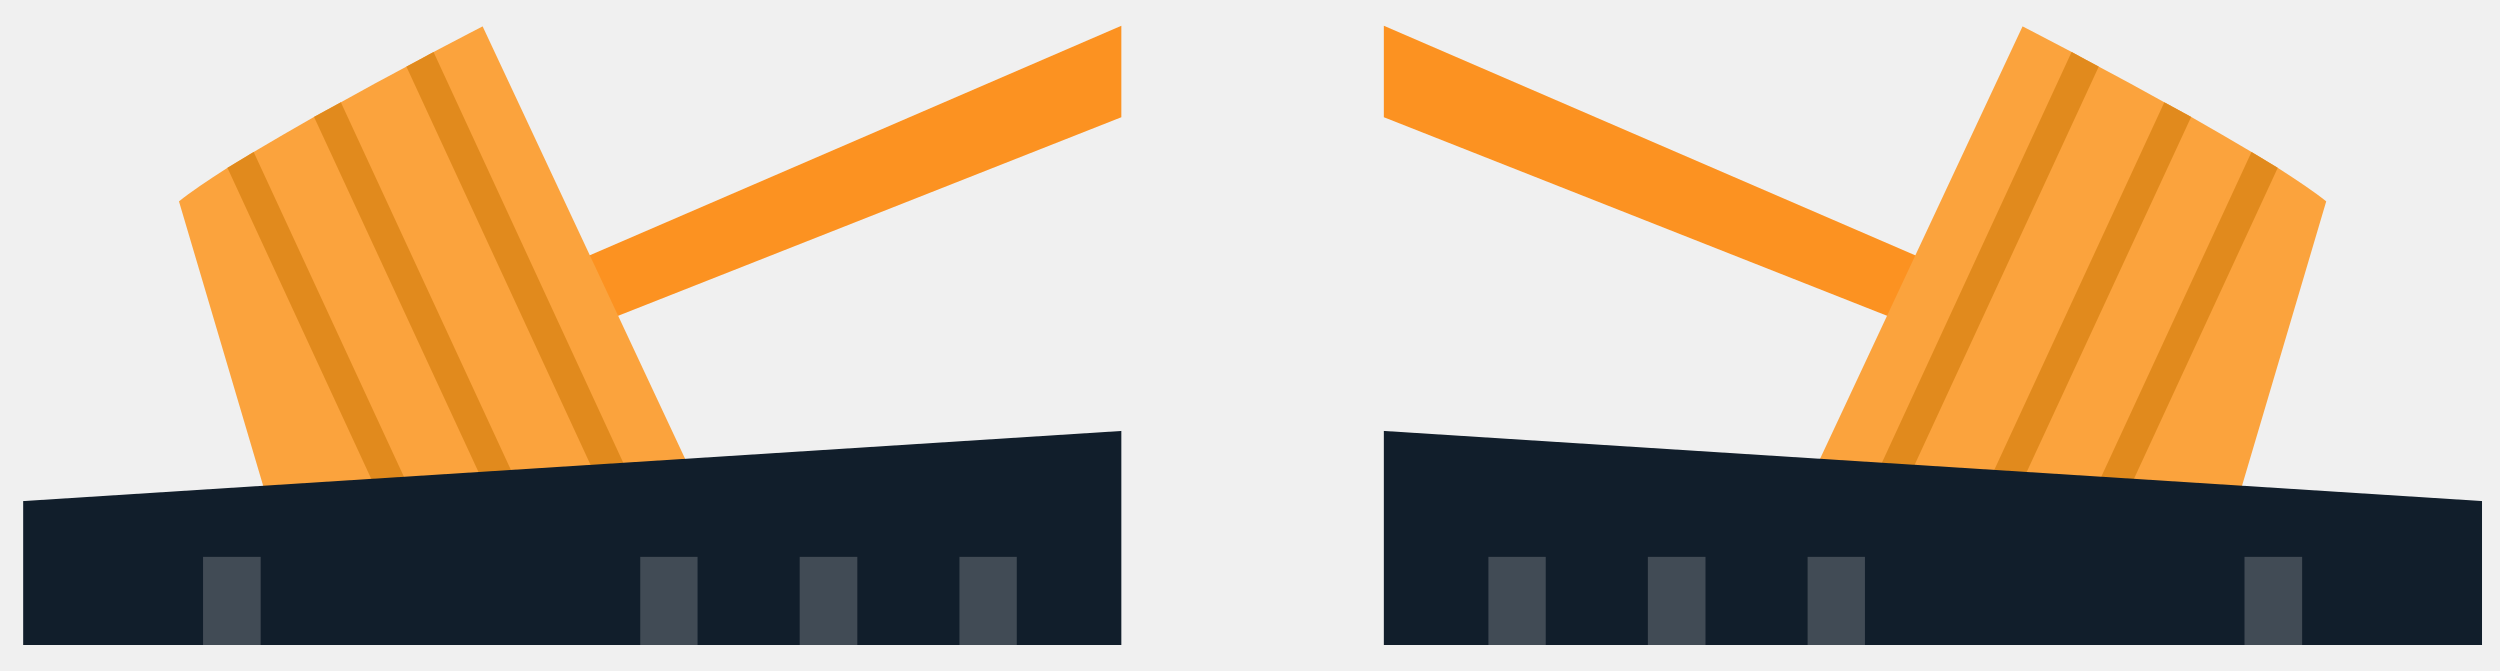
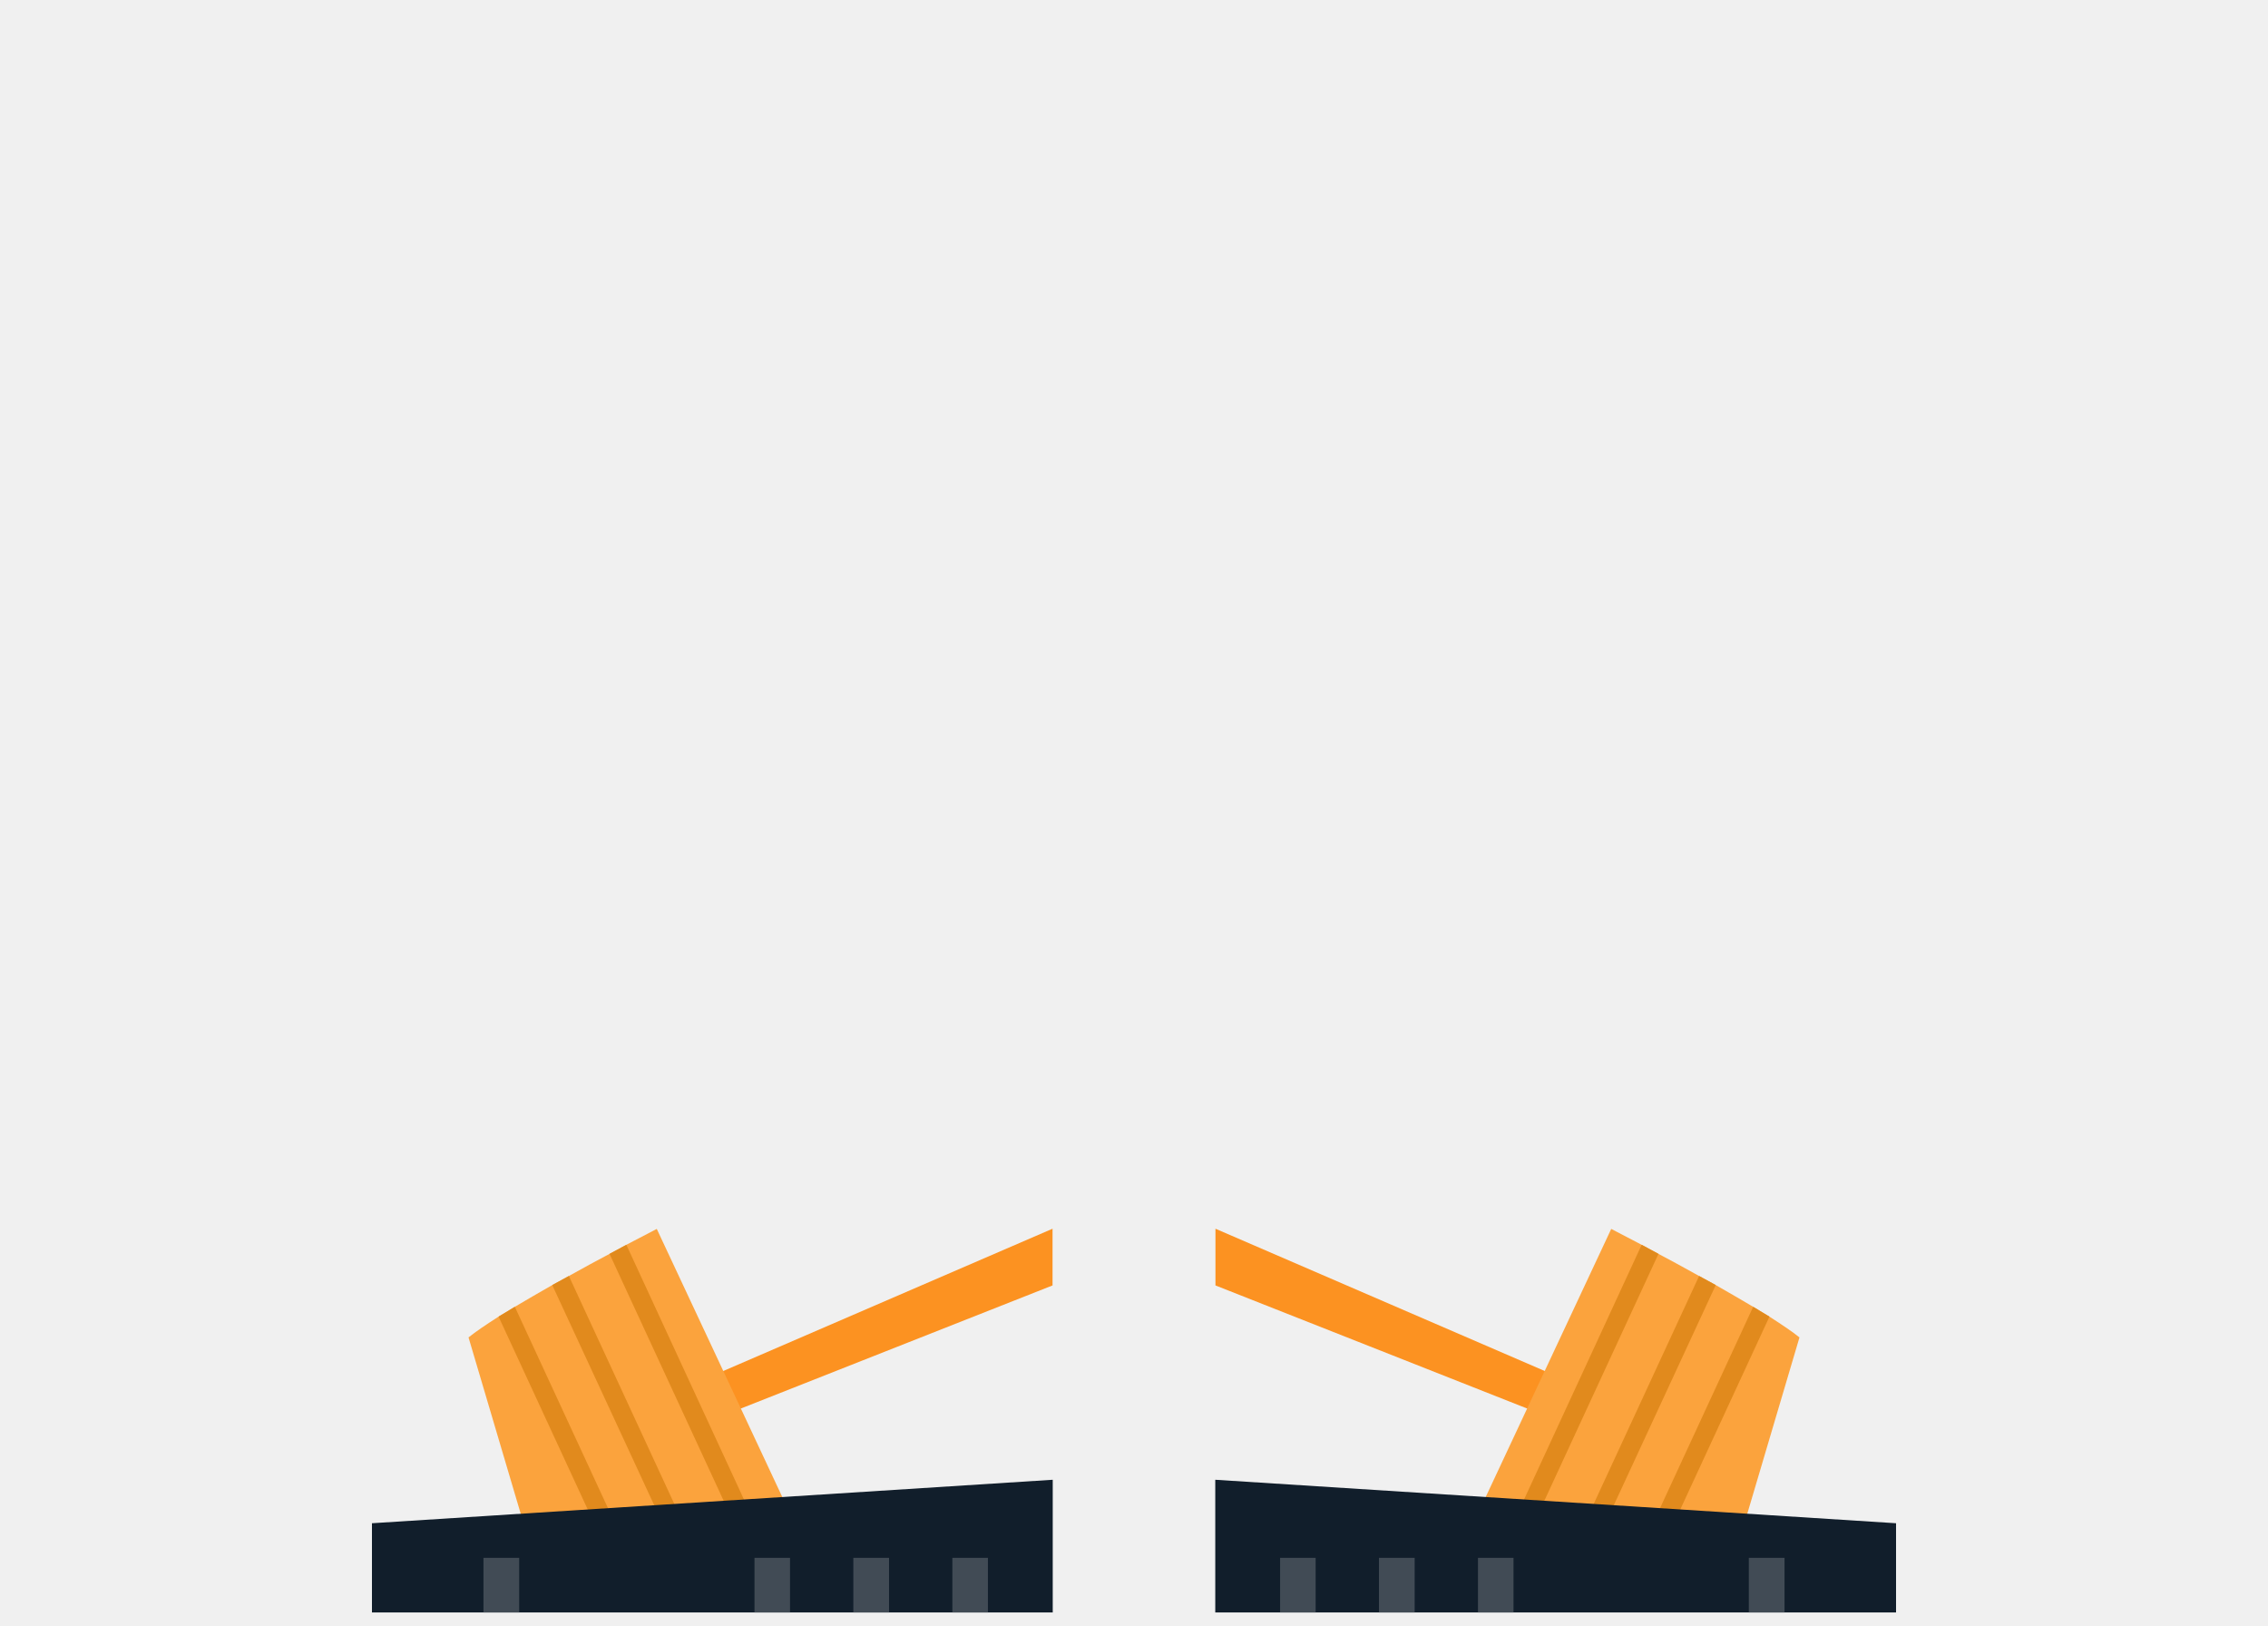
- <svg xmlns="http://www.w3.org/2000/svg" width="82" height="22" viewBox="0 0 82 22" fill="none">
-   <g clip-path="url(#clip0_301_1899)">
-     <path d="M18.9 8.565L36.78 0.845V3.845L19.8 10.545L18.9 8.565Z" fill="#FC9221" />
-     <path d="M23.36 16.945L9.31 18.225L5.87 6.605C6.24 6.305 6.79 5.935 7.46 5.505C7.73 5.345 8.02 5.165 8.32 4.985C8.94 4.615 9.62 4.225 10.3 3.835C10.6 3.675 10.89 3.515 11.18 3.355C11.93 2.935 12.67 2.535 13.33 2.185C13.65 2.015 13.95 1.855 14.22 1.705C15.19 1.195 15.83 0.865 15.83 0.865L23.36 16.945Z" fill="#FBA33D" />
-     <path d="M21 16.385L20.09 16.805L13.33 2.185C13.65 2.015 13.95 1.855 14.22 1.705L21 16.385Z" fill="#E18A1D" />
-     <path d="M17.36 16.715L16.46 17.135L10.3 3.835C10.6 3.675 10.89 3.515 11.18 3.355L17.36 16.715Z" fill="#E18A1D" />
-     <path d="M14.08 17.435L13.17 17.855L7.46 5.505C7.73 5.345 8.02 5.165 8.32 4.985L14.08 17.435Z" fill="#E18A1D" />
-     <path d="M36.78 14.135V21.155H0.76V16.435L36.78 14.135Z" fill="#111E2B" />
-     <path d="M8.55 18.265H6.66V21.155H8.55V18.265Z" fill="#414B55" />
-     <path d="M22.88 18.265H21V21.155H22.88V18.265Z" fill="#414B55" />
-     <path d="M28.12 18.265H26.23V21.155H28.12V18.265Z" fill="#414B55" />
-     <path d="M33.35 18.265H31.47V21.155H33.35V18.265Z" fill="#414B55" />
-     <path d="M63.26 8.565L45.39 0.845V3.845L62.37 10.545L63.26 8.565Z" fill="#FC9221" />
-     <path d="M58.81 16.945L72.86 18.225L76.3 6.605C75.93 6.305 75.38 5.935 74.71 5.505C74.44 5.345 74.15 5.165 73.85 4.985C73.23 4.615 72.55 4.225 71.87 3.835C71.57 3.675 71.28 3.515 70.99 3.355C70.24 2.935 69.5 2.535 68.84 2.185C68.52 2.015 68.22 1.855 67.95 1.705C66.98 1.195 66.34 0.865 66.34 0.865L58.81 16.945Z" fill="#FBA33D" />
-     <path d="M61.169 16.385L62.079 16.805L68.839 2.185C68.519 2.015 68.219 1.855 67.949 1.705L61.169 16.385Z" fill="#E18A1D" />
-     <path d="M64.81 16.715L65.71 17.135L71.87 3.835C71.57 3.675 71.28 3.515 70.99 3.355L64.81 16.715Z" fill="#E18A1D" />
-     <path d="M68.09 17.435L69 17.855L74.71 5.505C74.44 5.345 74.15 5.165 73.85 4.985L68.09 17.435Z" fill="#E18A1D" />
-     <path d="M45.39 14.135V21.155H81.41V16.435L45.39 14.135Z" fill="#111E2B" />
-     <path d="M75.51 18.265H73.62V21.155H75.51V18.265Z" fill="#414B55" />
-     <path d="M61.17 18.265H59.29V21.155H61.17V18.265Z" fill="#414B55" />
-     <path d="M55.94 18.265H54.05V21.155H55.94V18.265Z" fill="#414B55" />
-     <path d="M50.7 18.265H48.82V21.155H50.7V18.265Z" fill="#414B55" />
+ <svg xmlns="http://www.w3.org/2000/svg" width="120" height="86" viewBox="0 0 120 86" fill="none">
+   <g clip-path="url(#clip0_318_11230)">
+     <path d="M37.82 72.72L55.69 65V68L38.72 74.7L37.82 72.72Z" fill="#FC9221" />
+     <path d="M42.28 81.09L28.23 82.37L24.79 70.75C25.16 70.45 25.71 70.08 26.38 69.65C26.65 69.49 26.94 69.31 27.24 69.13C27.86 68.76 28.54 68.37 29.22 67.98C29.52 67.82 29.81 67.66 30.1 67.5C30.85 67.08 31.59 66.68 32.25 66.33C32.57 66.16 32.87 66 33.14 65.85C34.11 65.34 34.75 65.01 34.75 65.01L42.28 81.09Z" fill="#FBA33D" />
+     <path d="M39.92 80.53L39.01 80.95L32.25 66.33C32.57 66.16 32.87 66 33.14 65.85L39.92 80.53Z" fill="#E18A1D" />
+     <path d="M36.28 80.86L35.38 81.28L29.22 67.98C29.52 67.82 29.81 67.66 30.1 67.5L36.28 80.86Z" fill="#E18A1D" />
+     <path d="M33 81.58L32.09 82L26.38 69.65C26.65 69.49 26.94 69.31 27.24 69.13L33 81.58Z" fill="#E18A1D" />
+     <path d="M55.7 78.28V85.3H19.68V80.58L55.7 78.28Z" fill="#111E2B" />
+     <path d="M27.47 82.41H25.58V85.3H27.47V82.41Z" fill="#414B55" />
+     <path d="M41.8 82.41H39.92V85.3H41.8V82.41Z" fill="#414B55" />
+     <path d="M47.04 82.41H45.15V85.3H47.04V82.41Z" fill="#414B55" />
+     <path d="M52.27 82.41H50.39V85.3H52.27V82.41Z" fill="#414B55" />
+     <path d="M82.18 72.72L64.31 65V68L81.28 74.7L82.18 72.72Z" fill="#FC9221" />
+     <path d="M77.72 81.09L91.77 82.37L95.21 70.75C94.84 70.45 94.29 70.08 93.62 69.65C93.35 69.49 93.06 69.31 92.76 69.13C92.14 68.76 91.46 68.37 90.78 67.98C90.48 67.82 90.19 67.66 89.9 67.5C89.15 67.08 88.41 66.68 87.75 66.33C87.43 66.16 87.13 66 86.86 65.85C85.89 65.34 85.25 65.01 85.25 65.01L77.72 81.09Z" fill="#FBA33D" />
+     <path d="M80.08 80.53L80.99 80.95L87.75 66.33C87.43 66.16 87.13 66 86.86 65.85L80.08 80.53Z" fill="#E18A1D" />
+     <path d="M83.72 80.86L84.62 81.28L90.78 67.98C90.48 67.82 90.19 67.66 89.9 67.5L83.72 80.86Z" fill="#E18A1D" />
+     <path d="M87.001 81.58L87.91 82L93.621 69.65C93.35 69.49 93.061 69.31 92.76 69.13L87.001 81.58Z" fill="#E18A1D" />
+     <path d="M64.3 78.28V85.3H100.32V80.58L64.3 78.28Z" fill="#111E2B" />
+     <path d="M94.42 82.41H92.53V85.3H94.42V82.41Z" fill="#414B55" />
+     <path d="M80.08 82.41H78.2V85.3H80.08V82.41Z" fill="#414B55" />
+     <path d="M74.85 82.41H72.96V85.3H74.85V82.41Z" fill="#414B55" />
+     <path d="M69.611 82.41H67.731V85.3H69.611V82.41Z" fill="#414B55" />
  </g>
  <defs>
-     <clipPath id="clip0_301_1899">
-       <rect width="80.65" height="20.31" fill="white" transform="translate(0.759766 0.844971)" />
+     <clipPath id="clip0_318_11230">
+       <rect width="120" height="85" fill="white" transform="translate(0 0.5)" />
    </clipPath>
  </defs>
</svg>
